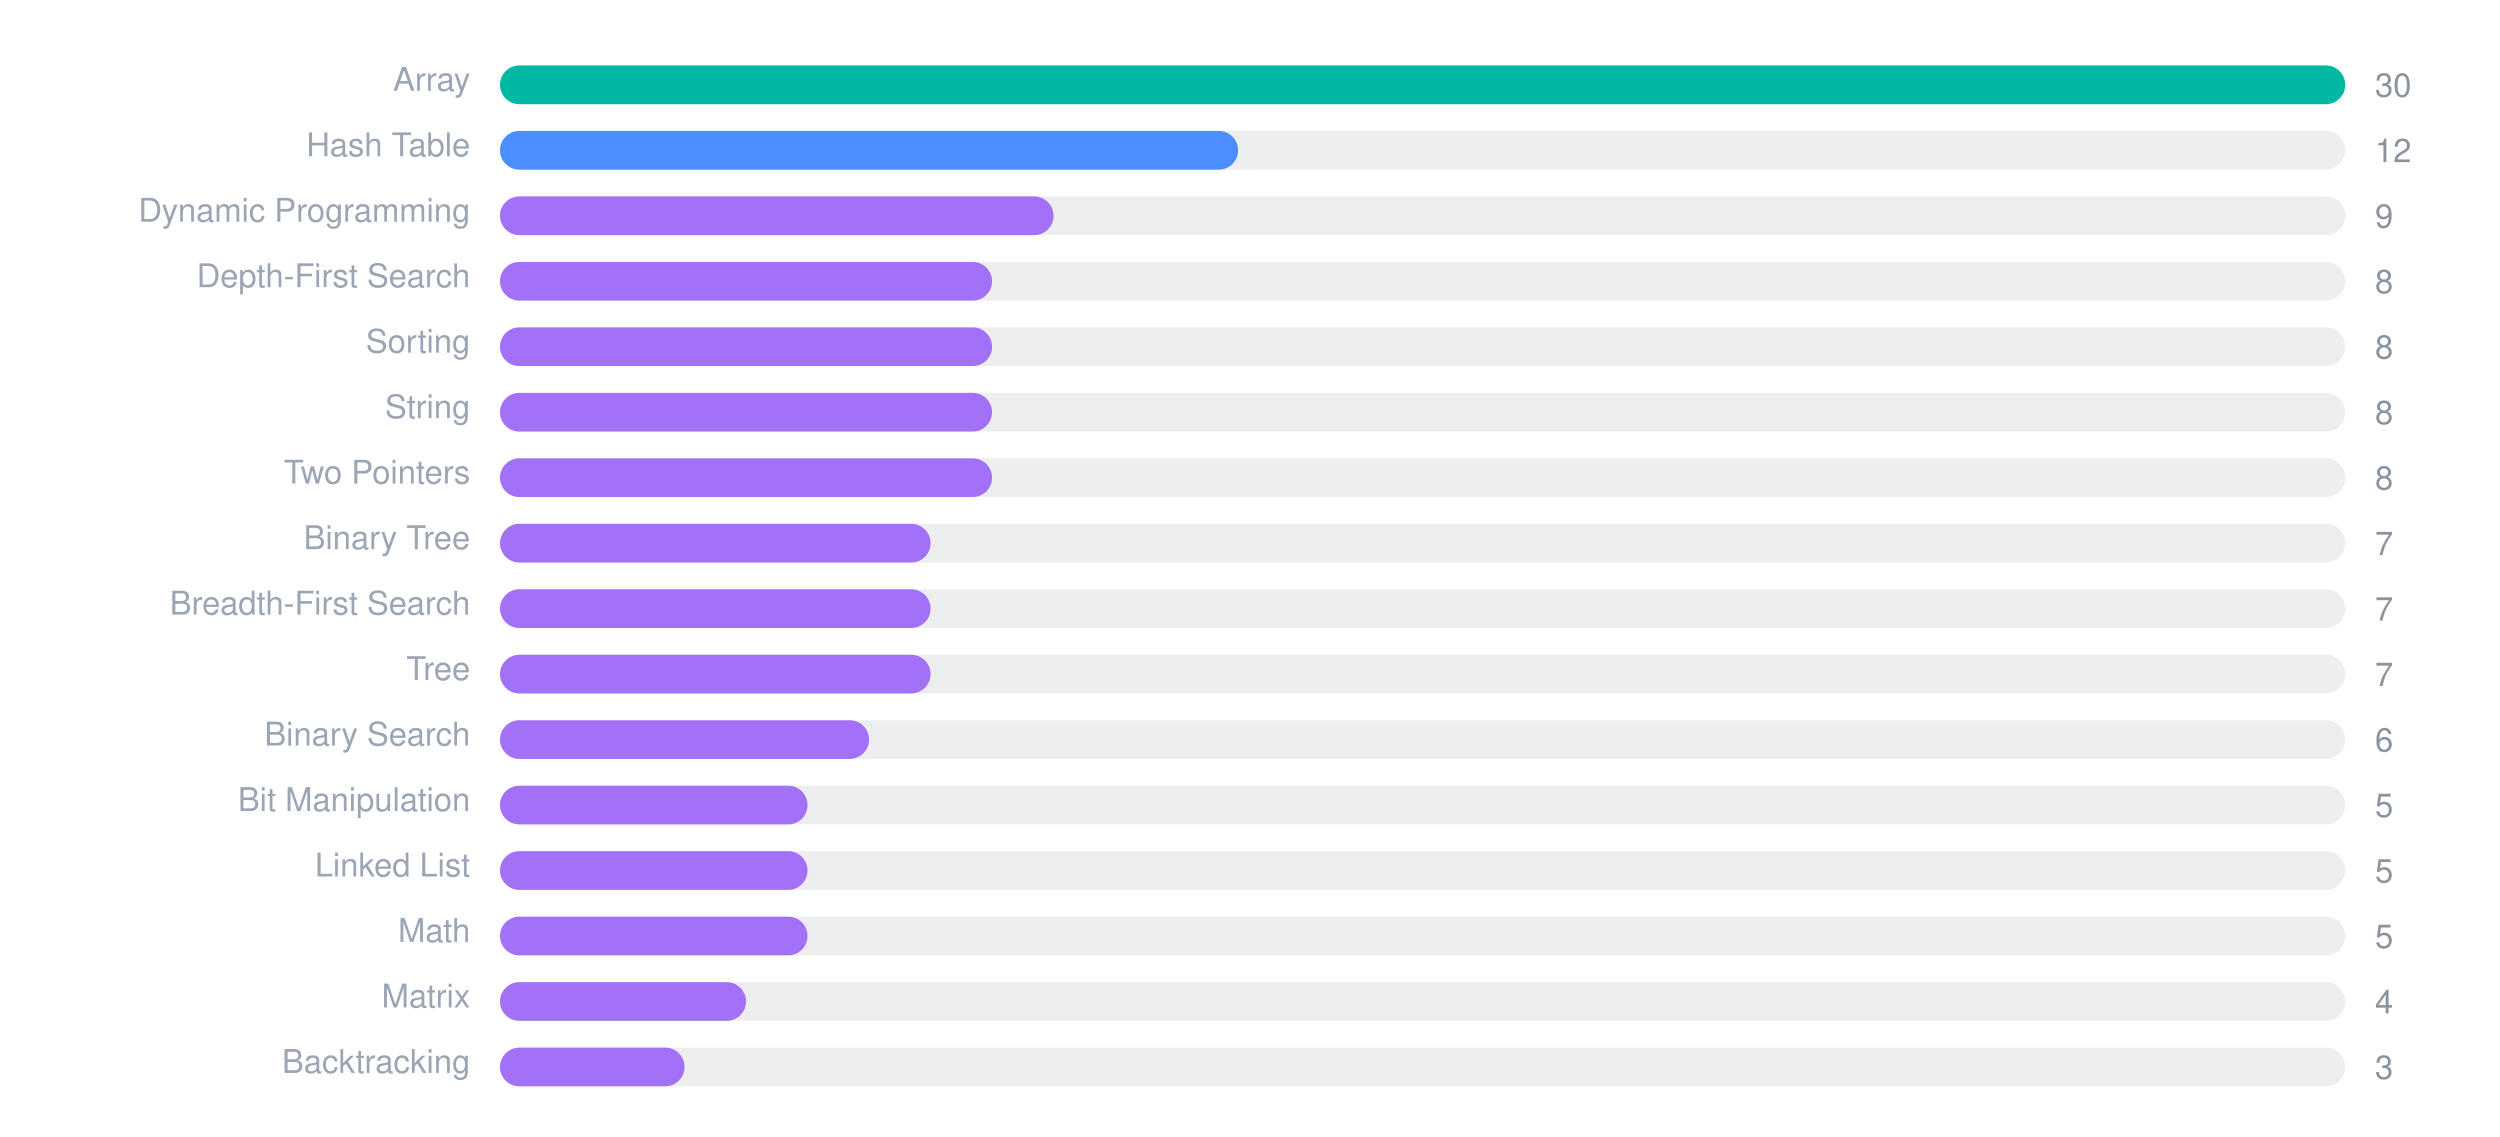
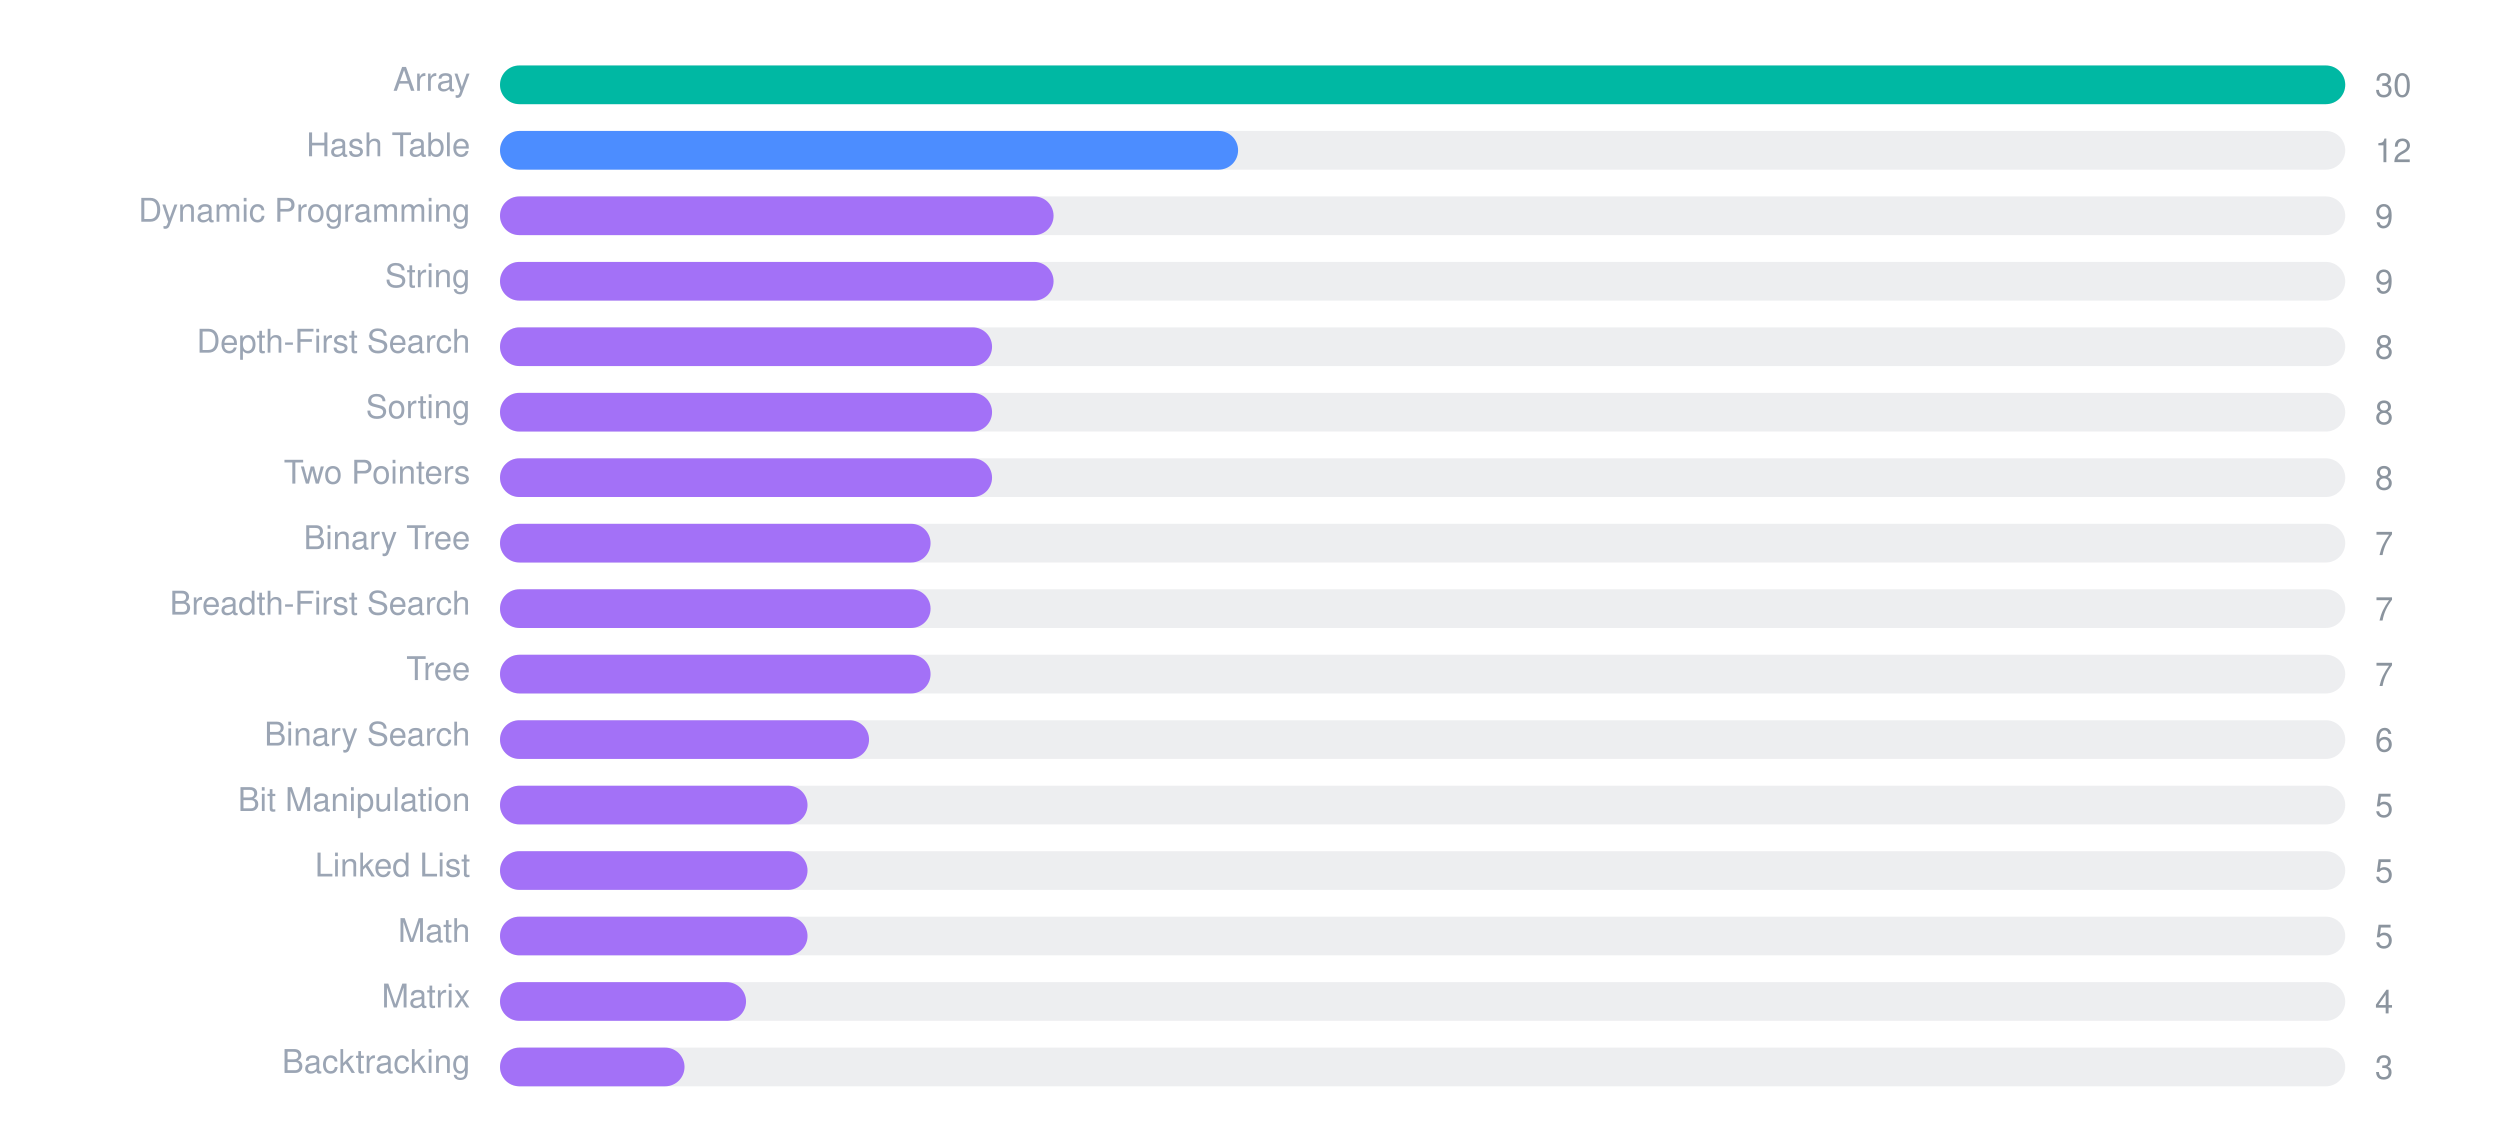
<svg xmlns="http://www.w3.org/2000/svg" width="840" height="382" viewBox="0 0 840 382" role="img" aria-label="Problems solved by topic" font-family="-apple-system,BlinkMacSystemFont,'Segoe UI',Helvetica,Arial,sans-serif">
  <text x="158" y="30.5" font-size="11" font-weight="400" fill="#9ba5b4" text-anchor="end">Array</text>
  <rect x="168" y="22" width="620" height="13" rx="6.5" fill="rgba(140,148,160,0.16)" />
  <rect x="168" y="22" width="620" height="13" rx="6.5" fill="#00b8a3" />
  <text x="798" y="32.5" font-size="11" font-weight="400" fill="#8b949e" text-anchor="start">30</text>
  <text x="158" y="52.5" font-size="11" font-weight="400" fill="#9ba5b4" text-anchor="end">Hash Table</text>
  <rect x="168" y="44" width="620" height="13" rx="6.5" fill="rgba(140,148,160,0.16)" />
  <rect x="168" y="44" width="248" height="13" rx="6.5" fill="#4c8dff" />
  <text x="798" y="54.5" font-size="11" font-weight="400" fill="#8b949e" text-anchor="start">12</text>
  <text x="158" y="74.5" font-size="11" font-weight="400" fill="#9ba5b4" text-anchor="end">Dynamic Programming</text>
  <rect x="168" y="66" width="620" height="13" rx="6.5" fill="rgba(140,148,160,0.16)" />
  <rect x="168" y="66" width="186" height="13" rx="6.5" fill="#a371f7" />
  <text x="798" y="76.5" font-size="11" font-weight="400" fill="#8b949e" text-anchor="start">9</text>
-   <text x="158" y="96.5" font-size="11" font-weight="400" fill="#9ba5b4" text-anchor="end">Depth-First Search</text>
+   <text x="158" y="96.5" font-size="11" font-weight="400" fill="#9ba5b4" text-anchor="end">String</text>
  <rect x="168" y="88" width="620" height="13" rx="6.5" fill="rgba(140,148,160,0.16)" />
-   <rect x="168" y="88" width="165.33" height="13" rx="6.5" fill="#a371f7" />
-   <text x="798" y="98.5" font-size="11" font-weight="400" fill="#8b949e" text-anchor="start">8</text>
-   <text x="158" y="118.5" font-size="11" font-weight="400" fill="#9ba5b4" text-anchor="end">Sorting</text>
+   <rect x="168" y="88" width="186" height="13" rx="6.5" fill="#a371f7" />
+   <text x="798" y="98.5" font-size="11" font-weight="400" fill="#8b949e" text-anchor="start">9</text>
+   <text x="158" y="118.5" font-size="11" font-weight="400" fill="#9ba5b4" text-anchor="end">Depth-First Search</text>
  <rect x="168" y="110" width="620" height="13" rx="6.5" fill="rgba(140,148,160,0.16)" />
  <rect x="168" y="110" width="165.33" height="13" rx="6.5" fill="#a371f7" />
  <text x="798" y="120.5" font-size="11" font-weight="400" fill="#8b949e" text-anchor="start">8</text>
-   <text x="158" y="140.5" font-size="11" font-weight="400" fill="#9ba5b4" text-anchor="end">String</text>
+   <text x="158" y="140.5" font-size="11" font-weight="400" fill="#9ba5b4" text-anchor="end">Sorting</text>
  <rect x="168" y="132" width="620" height="13" rx="6.5" fill="rgba(140,148,160,0.16)" />
  <rect x="168" y="132" width="165.33" height="13" rx="6.5" fill="#a371f7" />
  <text x="798" y="142.5" font-size="11" font-weight="400" fill="#8b949e" text-anchor="start">8</text>
  <text x="158" y="162.5" font-size="11" font-weight="400" fill="#9ba5b4" text-anchor="end">Two Pointers</text>
  <rect x="168" y="154" width="620" height="13" rx="6.5" fill="rgba(140,148,160,0.16)" />
  <rect x="168" y="154" width="165.33" height="13" rx="6.5" fill="#a371f7" />
  <text x="798" y="164.5" font-size="11" font-weight="400" fill="#8b949e" text-anchor="start">8</text>
  <text x="158" y="184.5" font-size="11" font-weight="400" fill="#9ba5b4" text-anchor="end">Binary Tree</text>
  <rect x="168" y="176" width="620" height="13" rx="6.5" fill="rgba(140,148,160,0.16)" />
  <rect x="168" y="176" width="144.67" height="13" rx="6.5" fill="#a371f7" />
  <text x="798" y="186.5" font-size="11" font-weight="400" fill="#8b949e" text-anchor="start">7</text>
  <text x="158" y="206.5" font-size="11" font-weight="400" fill="#9ba5b4" text-anchor="end">Breadth-First Search</text>
  <rect x="168" y="198" width="620" height="13" rx="6.5" fill="rgba(140,148,160,0.16)" />
  <rect x="168" y="198" width="144.67" height="13" rx="6.5" fill="#a371f7" />
  <text x="798" y="208.5" font-size="11" font-weight="400" fill="#8b949e" text-anchor="start">7</text>
  <text x="158" y="228.5" font-size="11" font-weight="400" fill="#9ba5b4" text-anchor="end">Tree</text>
  <rect x="168" y="220" width="620" height="13" rx="6.5" fill="rgba(140,148,160,0.16)" />
  <rect x="168" y="220" width="144.67" height="13" rx="6.5" fill="#a371f7" />
  <text x="798" y="230.5" font-size="11" font-weight="400" fill="#8b949e" text-anchor="start">7</text>
  <text x="158" y="250.5" font-size="11" font-weight="400" fill="#9ba5b4" text-anchor="end">Binary Search</text>
  <rect x="168" y="242" width="620" height="13" rx="6.5" fill="rgba(140,148,160,0.16)" />
  <rect x="168" y="242" width="124" height="13" rx="6.5" fill="#a371f7" />
  <text x="798" y="252.5" font-size="11" font-weight="400" fill="#8b949e" text-anchor="start">6</text>
  <text x="158" y="272.5" font-size="11" font-weight="400" fill="#9ba5b4" text-anchor="end">Bit Manipulation</text>
  <rect x="168" y="264" width="620" height="13" rx="6.5" fill="rgba(140,148,160,0.16)" />
  <rect x="168" y="264" width="103.33" height="13" rx="6.5" fill="#a371f7" />
  <text x="798" y="274.5" font-size="11" font-weight="400" fill="#8b949e" text-anchor="start">5</text>
  <text x="158" y="294.5" font-size="11" font-weight="400" fill="#9ba5b4" text-anchor="end">Linked List</text>
  <rect x="168" y="286" width="620" height="13" rx="6.5" fill="rgba(140,148,160,0.16)" />
  <rect x="168" y="286" width="103.33" height="13" rx="6.5" fill="#a371f7" />
  <text x="798" y="296.5" font-size="11" font-weight="400" fill="#8b949e" text-anchor="start">5</text>
  <text x="158" y="316.5" font-size="11" font-weight="400" fill="#9ba5b4" text-anchor="end">Math</text>
  <rect x="168" y="308" width="620" height="13" rx="6.5" fill="rgba(140,148,160,0.16)" />
  <rect x="168" y="308" width="103.33" height="13" rx="6.5" fill="#a371f7" />
  <text x="798" y="318.5" font-size="11" font-weight="400" fill="#8b949e" text-anchor="start">5</text>
  <text x="158" y="338.5" font-size="11" font-weight="400" fill="#9ba5b4" text-anchor="end">Matrix</text>
  <rect x="168" y="330" width="620" height="13" rx="6.5" fill="rgba(140,148,160,0.16)" />
  <rect x="168" y="330" width="82.67" height="13" rx="6.5" fill="#a371f7" />
  <text x="798" y="340.5" font-size="11" font-weight="400" fill="#8b949e" text-anchor="start">4</text>
  <text x="158" y="360.5" font-size="11" font-weight="400" fill="#9ba5b4" text-anchor="end">Backtracking</text>
  <rect x="168" y="352" width="620" height="13" rx="6.5" fill="rgba(140,148,160,0.16)" />
  <rect x="168" y="352" width="62" height="13" rx="6.5" fill="#a371f7" />
  <text x="798" y="362.5" font-size="11" font-weight="400" fill="#8b949e" text-anchor="start">3</text>
</svg>
